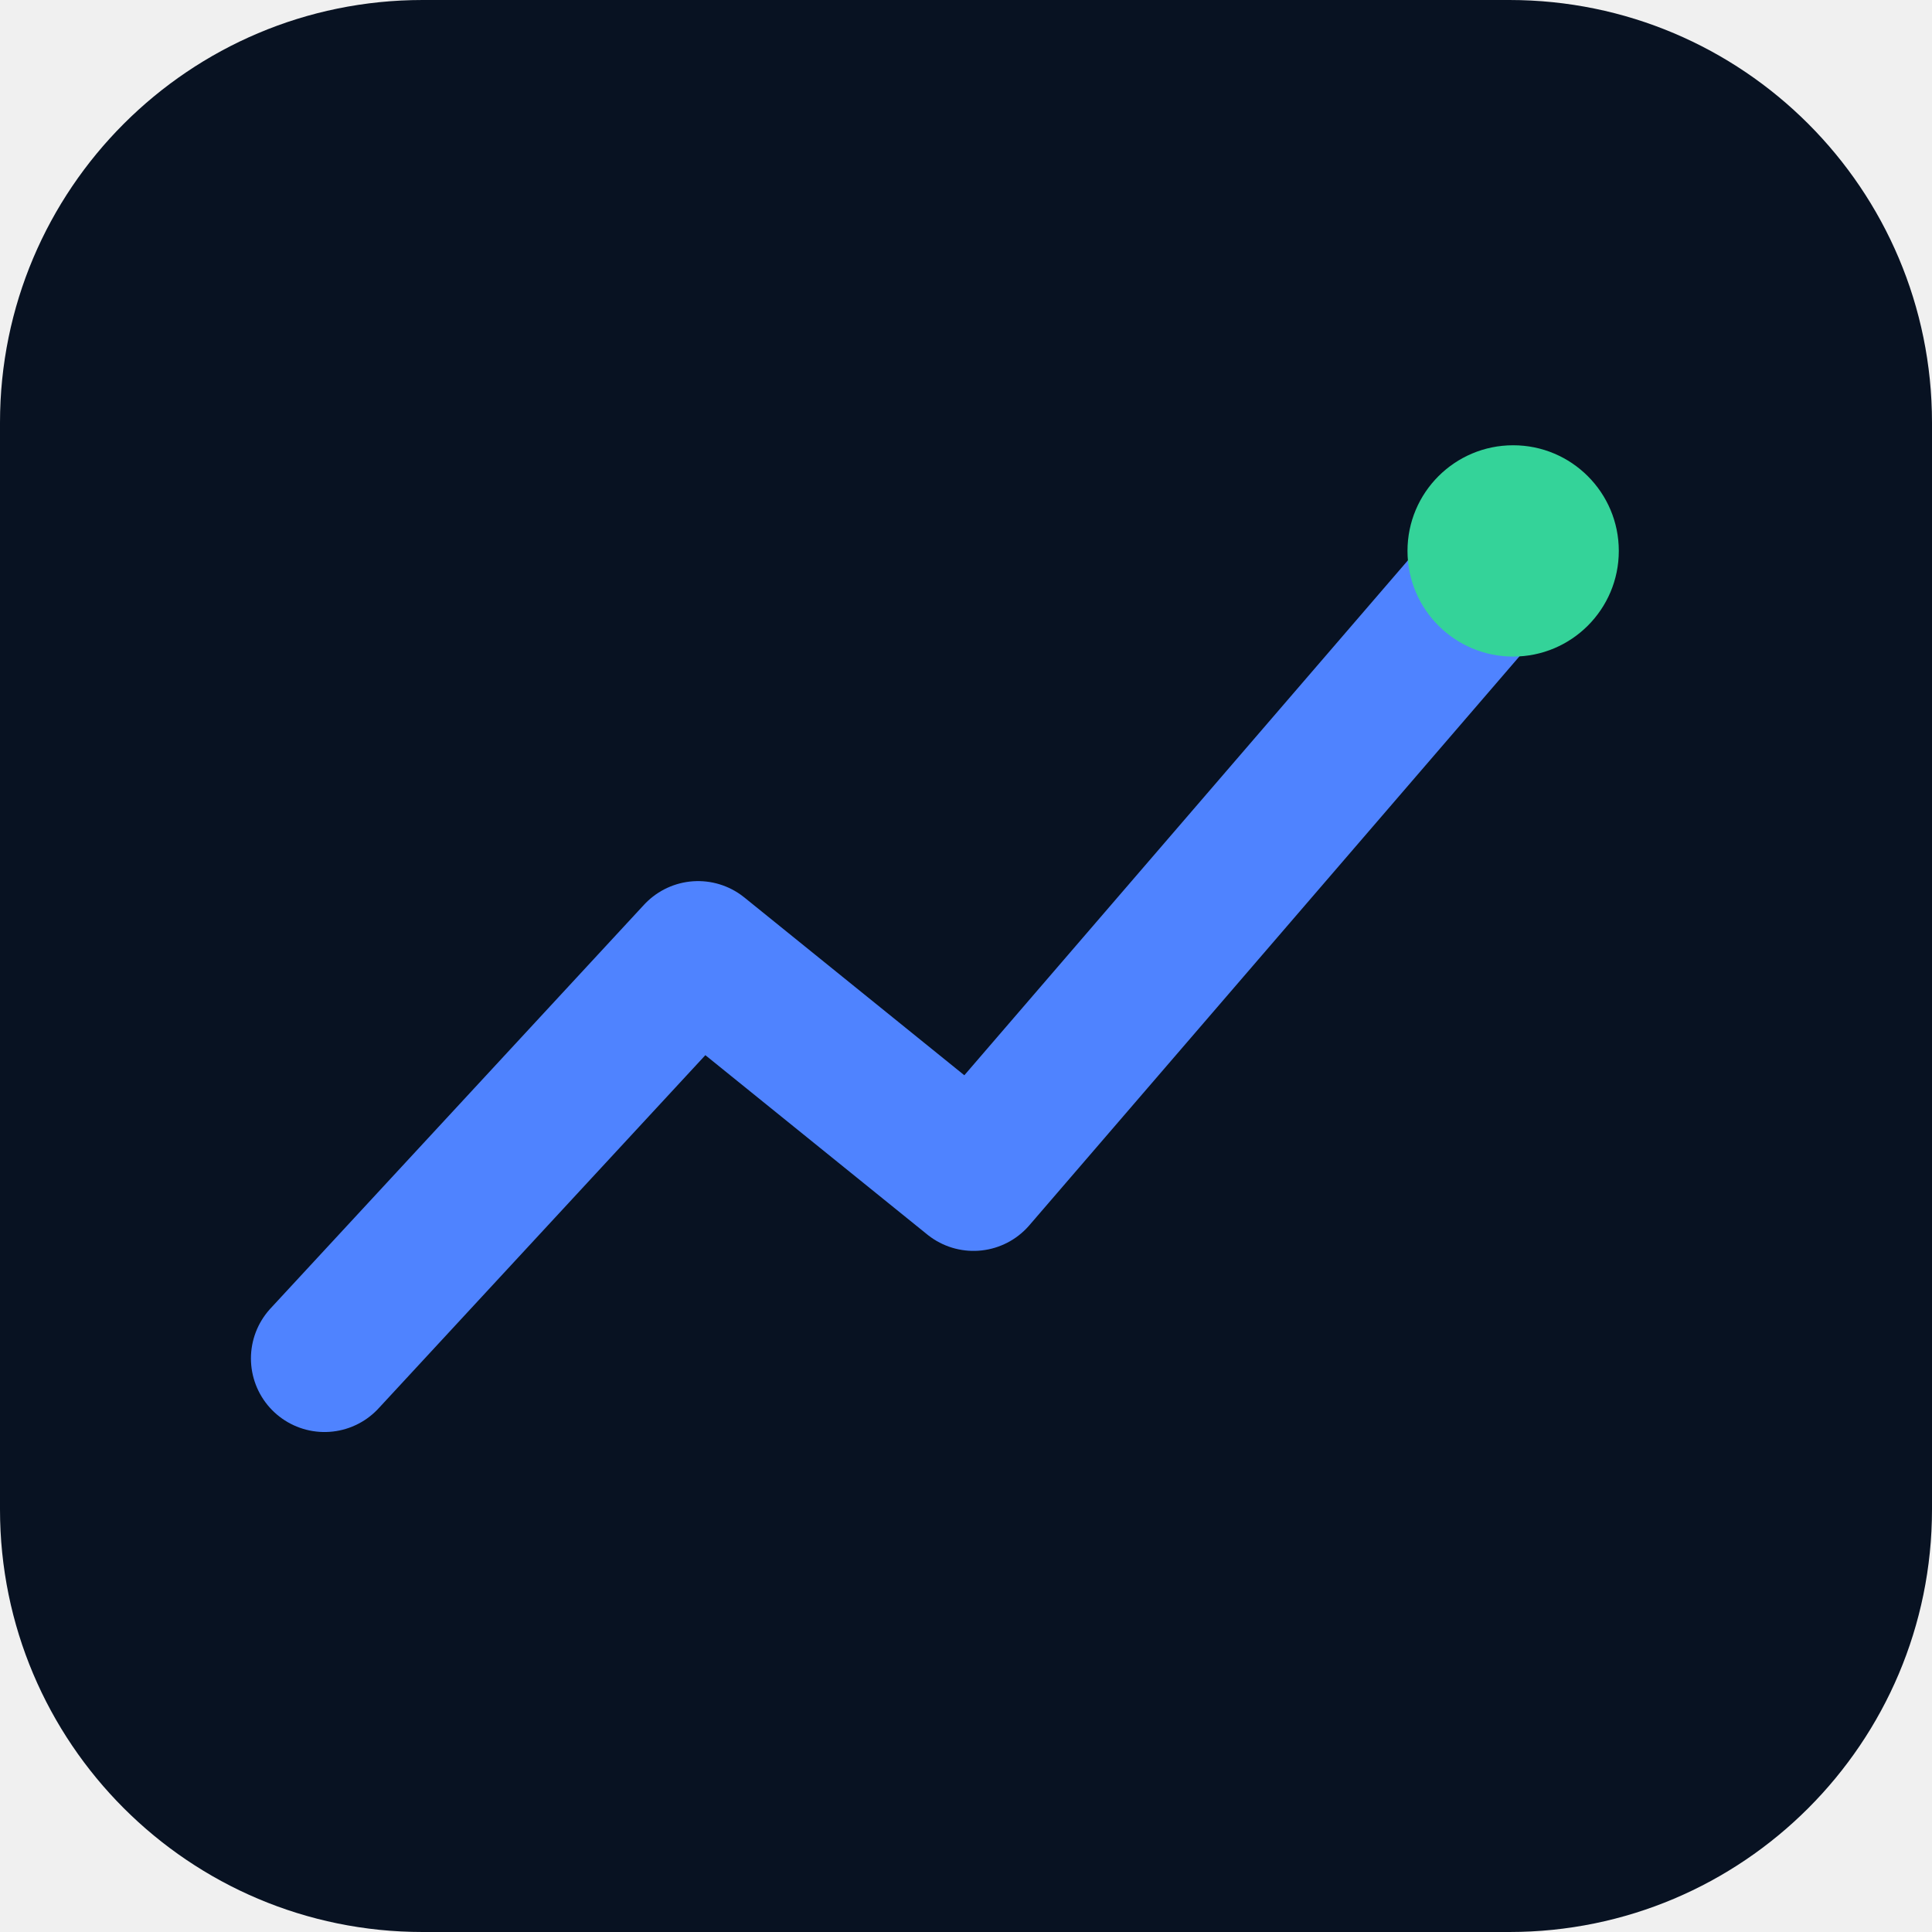
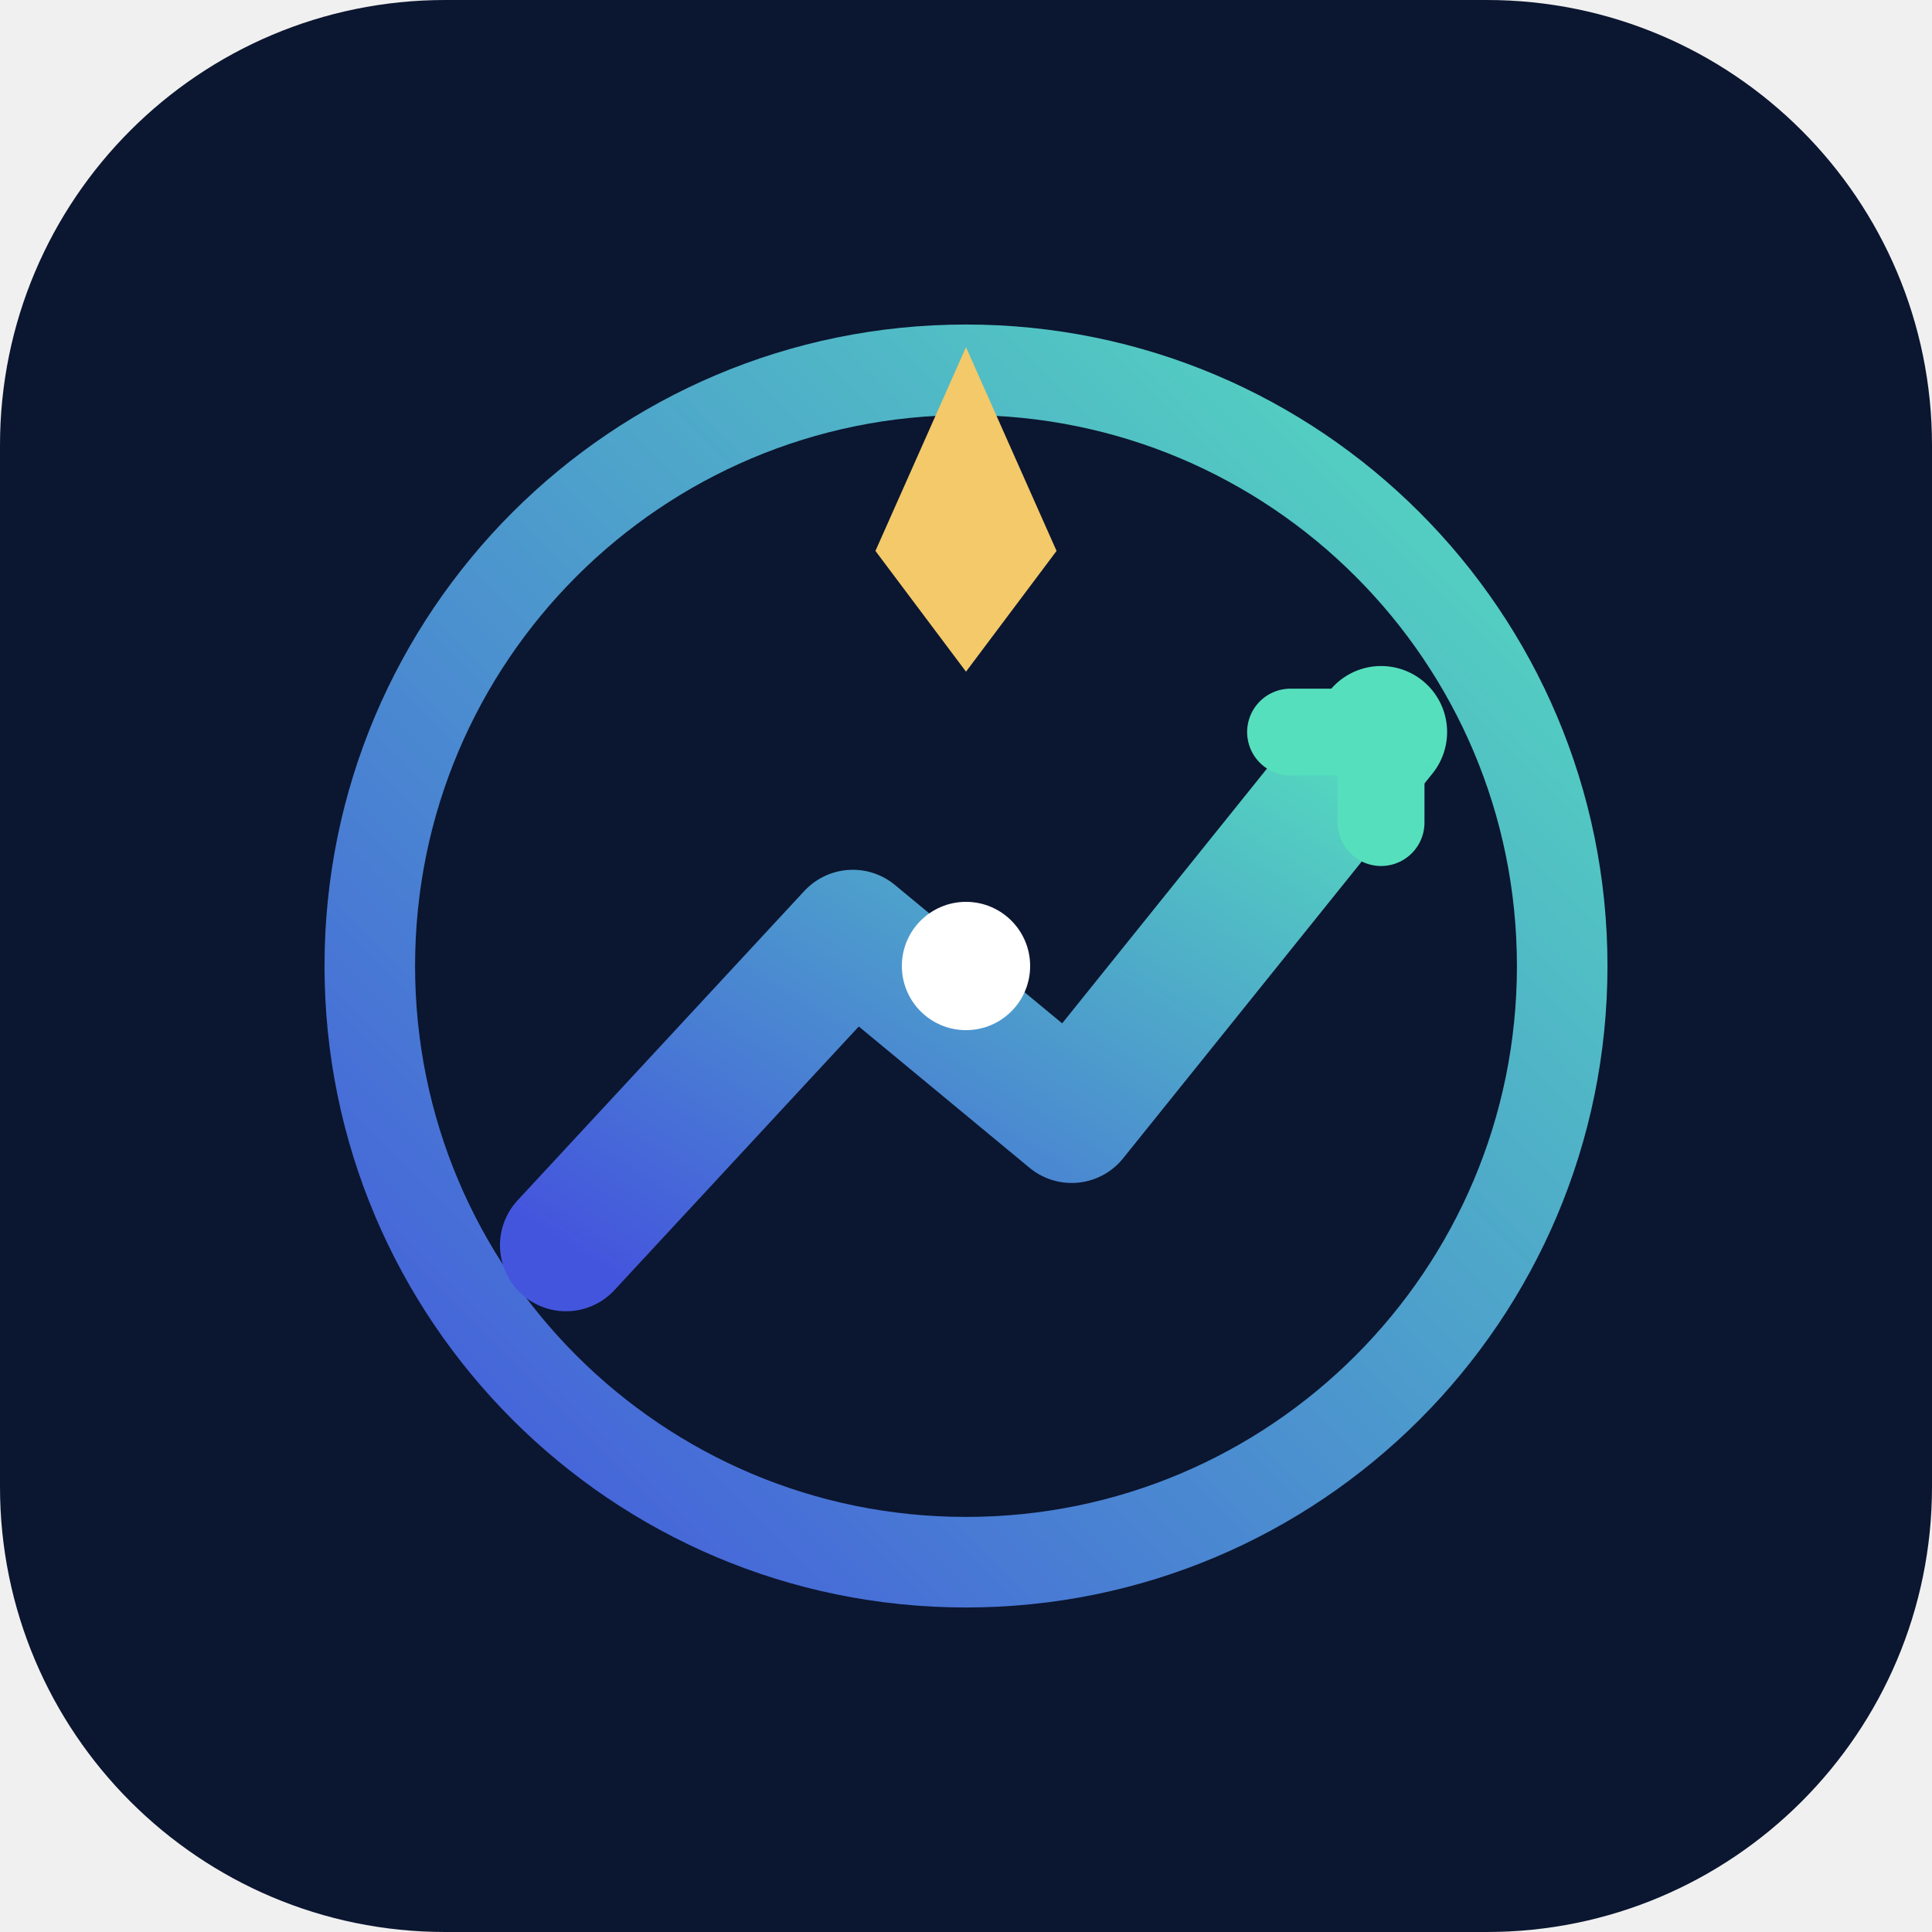
<svg xmlns="http://www.w3.org/2000/svg" viewBox="0 0 512 512">
-   <rect width="512" height="512" rx="112" fill="#081222" />
-   <path d="M86 360l99-107 73 59 143-166" fill="none" stroke="#4f83ff" stroke-width="39" stroke-linecap="round" stroke-linejoin="round" />
-   <circle cx="401" cy="146" r="28" fill="#34d399" />
+   <defs>
+     <linearGradient id="g" x1="0" y1="1" x2="1" y2="0">
+       <stop stop-color="#4455dd" />
+       <stop offset="1" stop-color="#55dfbd" />
+     </linearGradient>
+   </defs>
+   <rect width="512" height="512" rx="118" fill="#0b1630" />
+   <circle cx="256" cy="256" r="158" fill="none" stroke="url(#g)" stroke-width="24" />
+   <path d="M256 92l24 54-24 32-24-32z" fill="#f3c969" />
+   <path d="M150 330l76-82 58 48 82-102" fill="none" stroke="url(#g)" stroke-width="35" stroke-linecap="round" stroke-linejoin="round" />
+   <path d="M342 194h24v24" fill="none" stroke="#55dfbd" stroke-width="23" stroke-linecap="round" stroke-linejoin="round" />
+   <circle cx="256" cy="256" r="17" fill="#fff" />
</svg>
